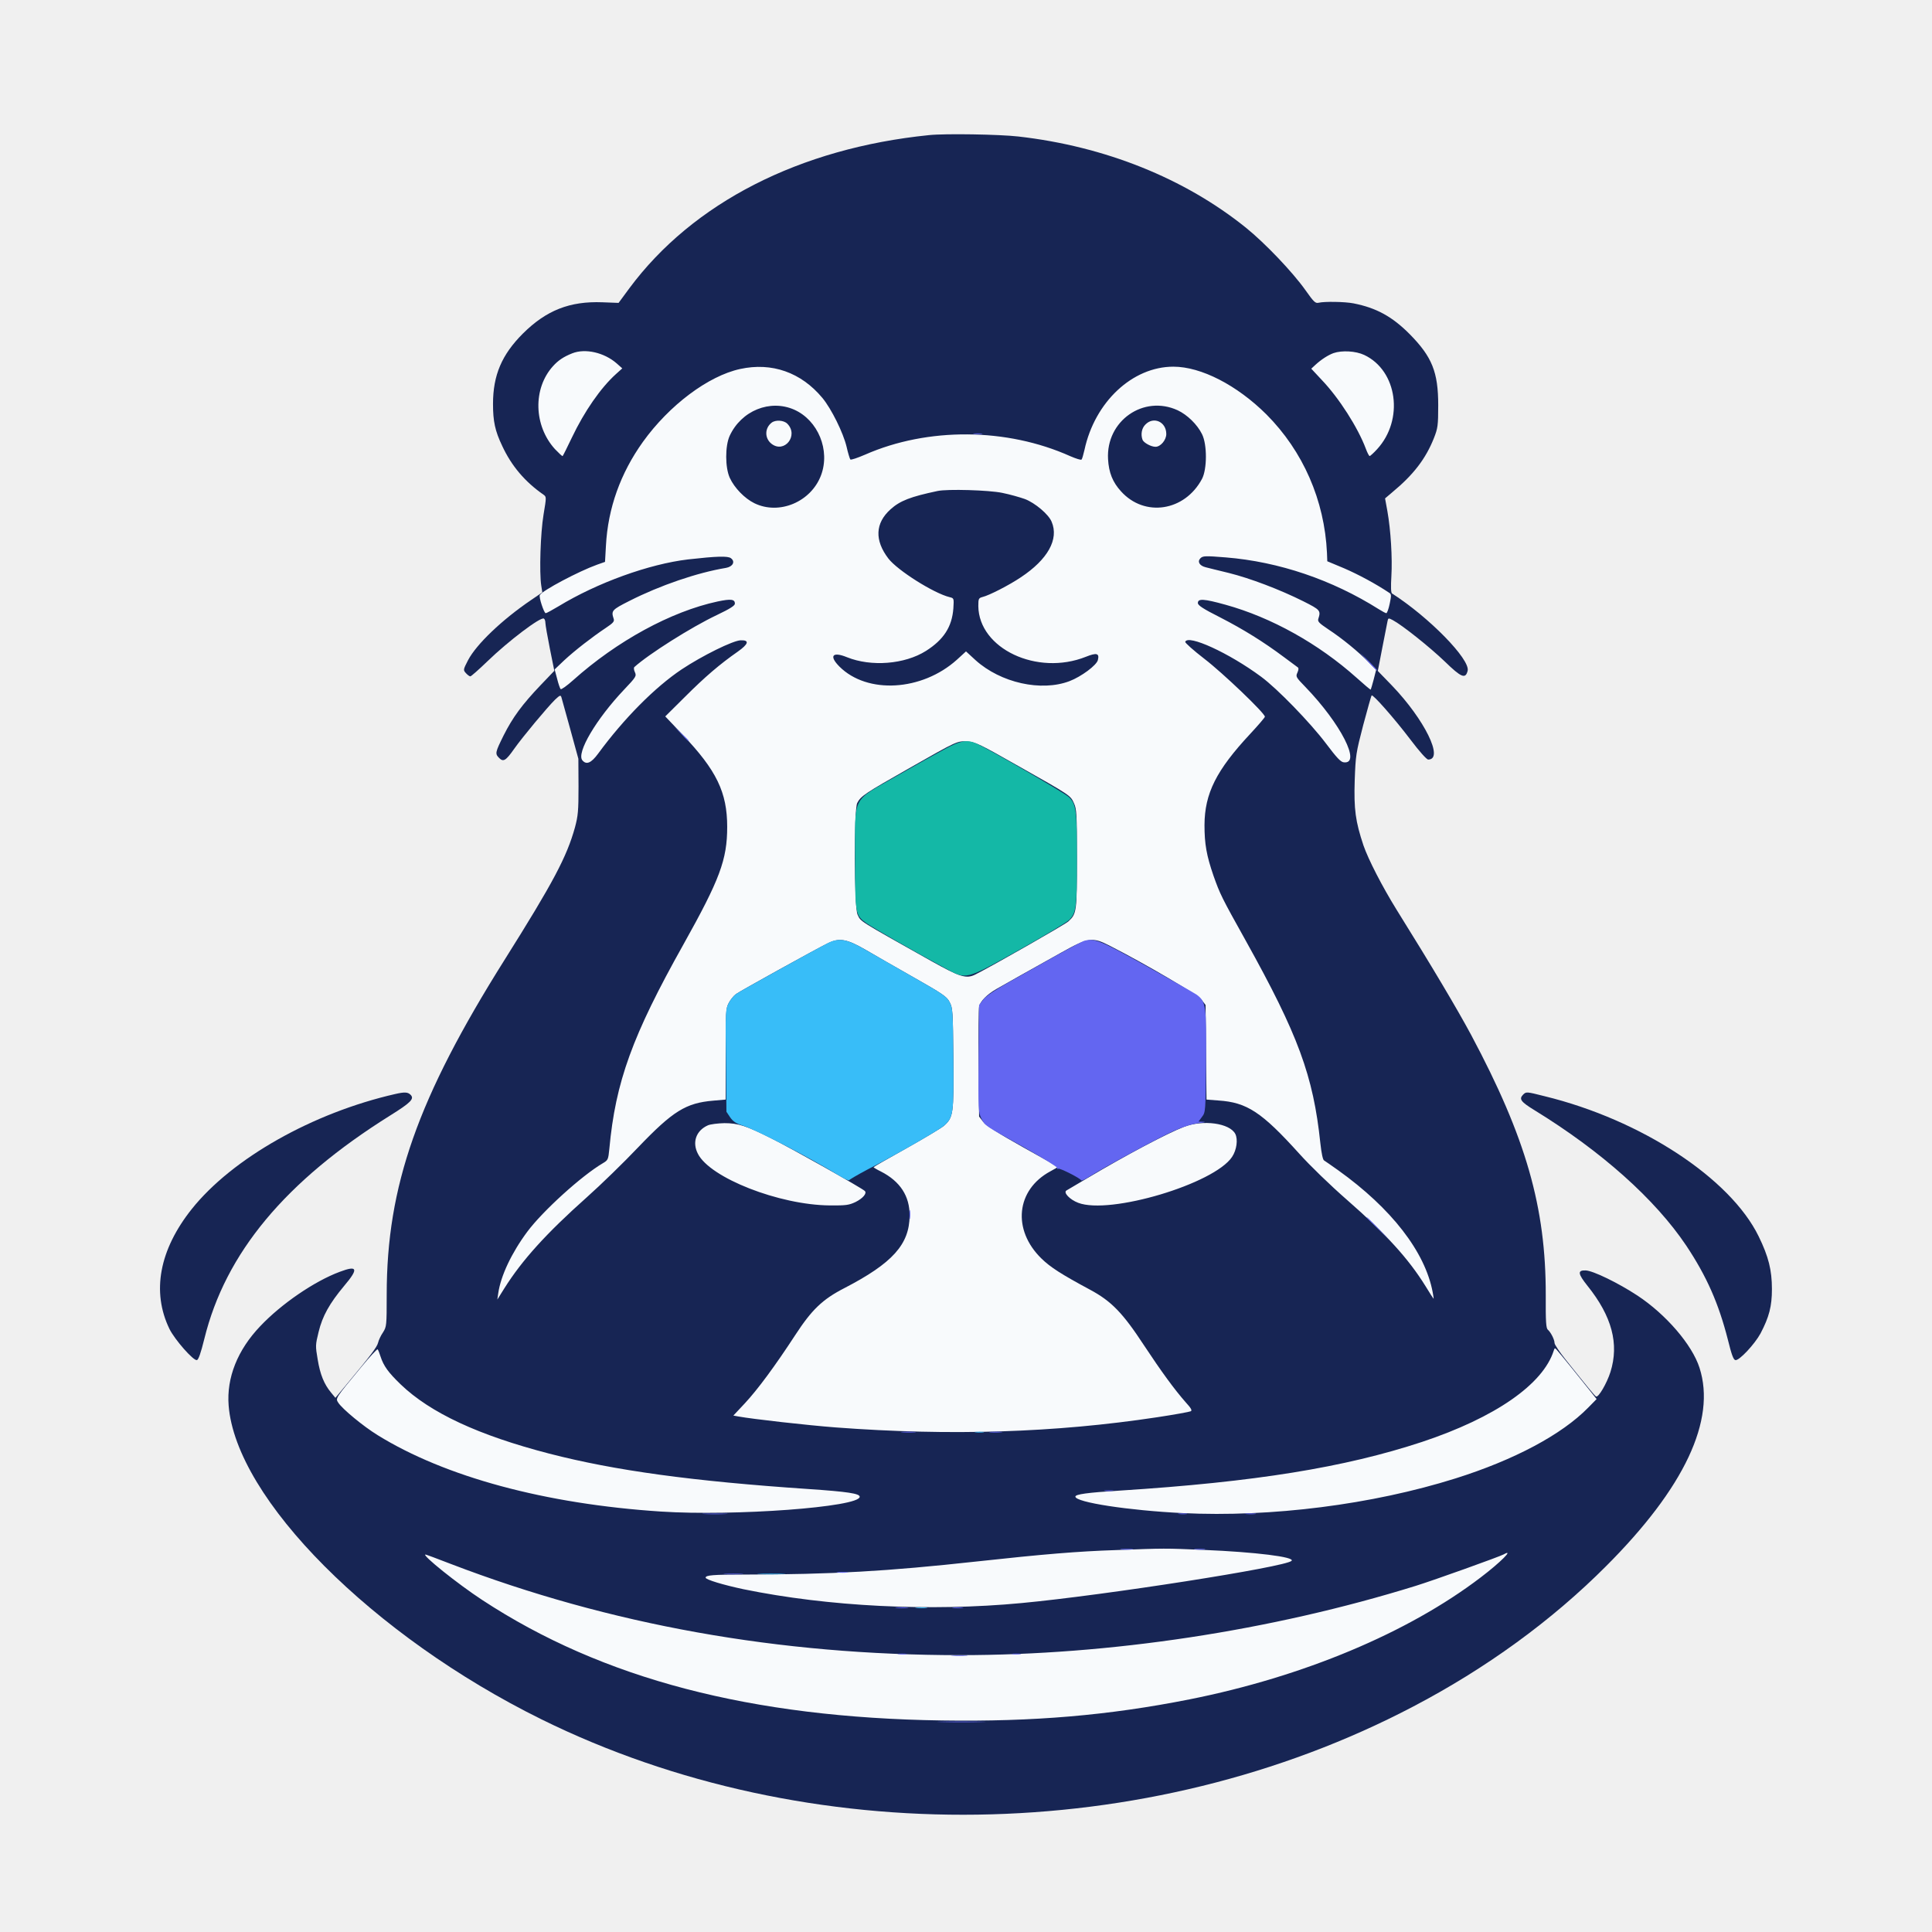
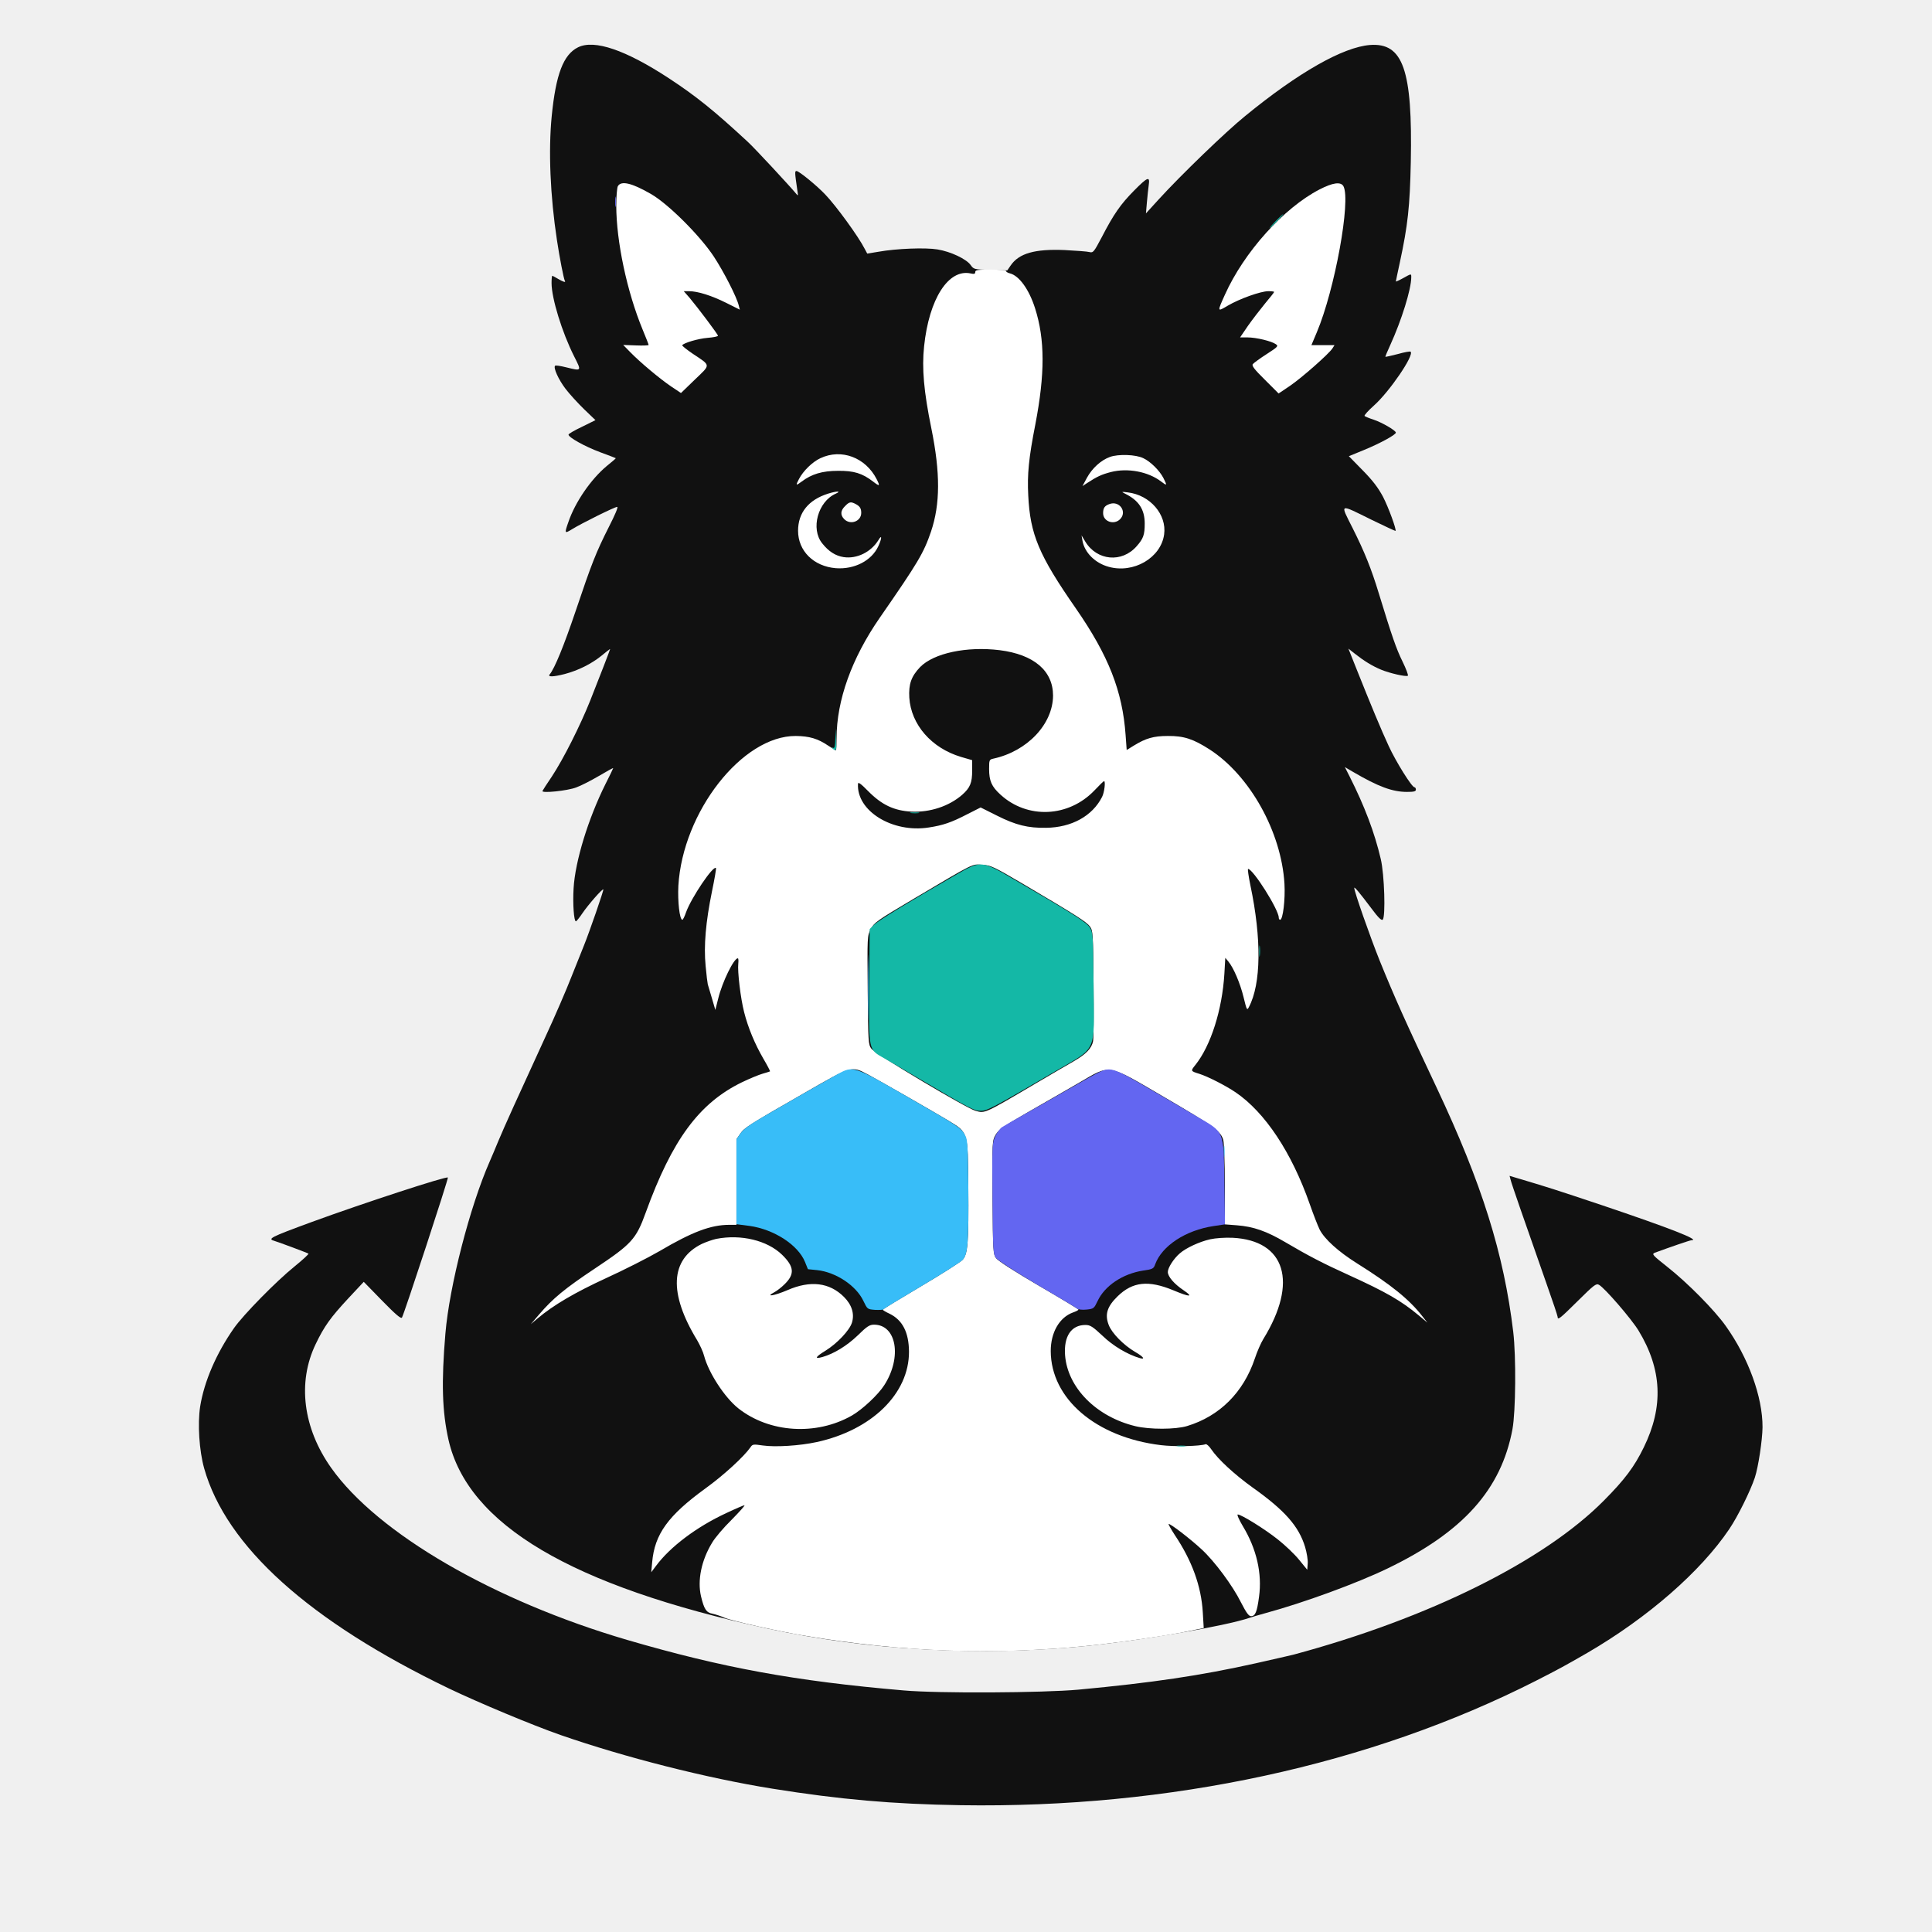
<svg xmlns="http://www.w3.org/2000/svg" viewBox="0 0 1254 1254" role="img" aria-labelledby="title description">
-   <g id="silhouette" transform="translate(0,1254) scale(0.1,-0.1)" fill="#172554" stroke="none">
-     <path d="M6030 11663 c-840 -85 -1533 -439 -1945 -994 l-70 -95 -105 4 c-212 8 -364 -52 -516 -203 -137 -137 -194 -270 -194 -457 0 -112 13 -175 60 -273 60 -129 147 -232 268 -316 19 -14 19 -15 0 -129 -20 -120 -28 -374 -15 -460 l7 -45 -72 -49 c-190 -129 -356 -288 -410 -391 -32 -62 -32 -64 -14 -84 11 -12 23 -21 29 -21 5 0 55 44 111 98 134 130 345 290 366 277 6 -3 10 -16 10 -28 0 -12 13 -87 29 -167 l29 -144 -89 -93 c-120 -126 -181 -209 -240 -326 -55 -111 -57 -119 -29 -147 27 -27 43 -18 97 59 55 78 216 271 266 320 31 29 36 31 41 15 3 -11 29 -104 58 -209 l52 -190 1 -180 c0 -158 -3 -190 -23 -265 -53 -191 -140 -356 -457 -860 -564 -897 -765 -1468 -765 -2173 0 -203 -1 -208 -24 -245 -14 -20 -28 -50 -32 -67 -7 -29 -49 -84 -207 -274 l-70 -84 -28 34 c-45 54 -71 117 -87 215 -15 88 -15 94 6 179 25 103 70 184 166 299 95 112 87 135 -29 91 -164 -61 -379 -208 -516 -353 -147 -154 -219 -334 -205 -514 47 -606 935 -1497 2031 -2038 1732 -854 3930 -822 5655 82 476 249 902 559 1255 913 508 508 715 948 606 1287 -48 150 -218 347 -403 469 -123 81 -289 162 -336 163 -54 2 -51 -21 12 -100 159 -198 206 -377 149 -559 -24 -75 -79 -169 -94 -159 -9 5 -58 65 -196 238 -40 50 -73 99 -73 109 0 22 -24 69 -43 86 -12 9 -15 50 -14 224 1 571 -128 1022 -485 1691 -91 169 -251 439 -483 811 -93 150 -183 325 -215 417 -52 156 -63 234 -57 423 6 163 8 177 55 358 28 104 52 191 55 193 8 9 148 -150 249 -283 61 -81 108 -133 118 -133 104 0 -23 259 -235 480 l-92 95 29 150 c16 83 31 160 34 173 4 21 6 22 34 7 59 -31 238 -173 337 -268 108 -105 135 -116 149 -61 18 73 -249 347 -491 502 -7 5 -8 44 -4 112 7 118 -4 300 -26 423 l-15 82 47 40 c138 114 217 218 270 351 25 64 28 80 28 214 0 215 -40 314 -185 461 -113 114 -217 171 -365 200 -56 11 -189 13 -226 4 -21 -5 -31 4 -86 82 -83 117 -261 304 -386 405 -399 321 -915 528 -1477 592 -122 14 -475 20 -580 9z M2565 5439 c-535 -122 -1057 -417 -1320 -746 -211 -265 -262 -538 -145 -779 34 -69 155 -207 178 -202 10 2 25 44 48 137 137 558 526 1025 1207 1451 133 83 158 108 132 134 -18 18 -39 19 -100 5z M9885 5434 c-27 -28 -13 -46 75 -100 435 -267 783 -578 985 -879 133 -200 210 -375 270 -610 24 -97 36 -131 49 -133 24 -5 125 103 163 173 56 107 74 176 74 288 0 123 -22 211 -86 342 -184 377 -763 757 -1390 910 -119 30 -119 30 -140 9z" />
+   <g id="silhouette" transform="translate(0,1254) scale(0.1,-0.1)" fill="#111111" stroke="none">
+     <path d="M3752 12233 c-95 -47 -144 -174 -171 -447 -22 -223 -10 -516 34 -805 17 -113 44 -251 51 -263 9 -14 -10 -8 -44 12 -18 11 -35 20 -37 20 -3 0 -5 -21 -5 -47 0 -99 68 -320 146 -475 50 -99 51 -97 -52 -72 -36 9 -68 14 -71 10 -13 -12 22 -90 68 -150 25 -33 80 -93 120 -132 l74 -71 -87 -43 c-49 -23 -88 -46 -88 -51 0 -18 106 -77 205 -114 55 -20 101 -38 102 -39 1 -1 -25 -24 -59 -51 -102 -85 -205 -234 -249 -364 -26 -74 -25 -76 24 -46 61 38 277 145 293 145 8 0 -14 -52 -55 -132 -83 -165 -110 -233 -215 -545 -75 -222 -136 -372 -168 -410 -15 -18 22 -17 97 2 87 23 172 65 238 118 31 26 57 46 57 44 0 -4 -68 -181 -129 -334 -65 -163 -175 -381 -249 -493 -32 -47 -59 -89 -61 -94 -7 -16 162 1 219 23 31 11 97 45 148 75 51 30 92 53 92 50 0 -2 -23 -50 -51 -105 -111 -223 -196 -499 -206 -675 -6 -100 2 -214 15 -214 4 0 23 24 42 52 38 56 130 161 136 155 4 -4 -91 -278 -125 -362 -11 -27 -48 -120 -82 -205 -33 -85 -109 -261 -169 -390 -187 -407 -266 -582 -305 -675 -20 -49 -46 -110 -57 -135 -128 -291 -261 -807 -287 -1115 -27 -319 -21 -506 20 -690 125 -551 798 -949 2069 -1225 656 -142 1378 -182 2065 -114 363 36 909 130 1065 183 14 5 61 19 105 31 247 67 591 193 790 289 492 237 739 513 812 905 21 114 24 471 5 631 -61 508 -203 961 -497 1585 -205 434 -273 586 -370 825 -63 157 -165 448 -165 472 0 10 33 -29 112 -134 43 -58 65 -80 73 -72 19 19 11 293 -13 394 -40 171 -105 343 -203 537 l-30 59 53 -31 c164 -96 256 -130 350 -130 45 0 58 3 58 15 0 8 -4 15 -9 15 -17 0 -120 165 -167 267 -48 103 -116 267 -207 495 l-55 138 42 -33 c58 -46 113 -80 171 -104 56 -23 160 -47 173 -39 4 3 -11 44 -35 93 -40 81 -68 162 -154 443 -48 158 -93 270 -170 423 -82 163 -91 159 126 52 82 -40 151 -72 153 -71 7 8 -45 151 -81 221 -31 58 -65 104 -132 172 l-90 92 100 41 c104 43 205 98 205 112 0 14 -90 66 -144 84 -28 9 -55 20 -59 24 -4 4 23 34 61 68 100 89 262 326 238 349 -3 4 -41 -3 -83 -15 -43 -11 -79 -19 -81 -18 -1 2 13 36 32 77 73 160 136 362 136 439 0 25 2 25 -54 -6 -25 -14 -46 -23 -46 -21 0 3 12 59 26 124 52 241 65 363 71 650 12 600 -50 777 -265 761 -175 -14 -463 -177 -810 -461 -125 -101 -419 -385 -562 -542 l-82 -90 6 70 c3 39 9 89 12 113 9 60 -6 55 -95 -35 -87 -88 -132 -152 -209 -301 -52 -98 -56 -104 -81 -98 -14 4 -87 9 -161 13 -193 8 -296 -21 -350 -100 l-22 -32 -109 3 c-107 3 -109 4 -129 32 -28 39 -129 87 -215 101 -78 13 -265 6 -383 -15 l-73 -12 -16 30 c-41 81 -186 280 -257 354 -55 58 -170 152 -186 152 -12 0 -12 -7 6 -130 5 -31 4 -33 -8 -18 -42 51 -273 300 -315 338 -218 202 -336 297 -513 413 -280 183 -482 252 -588 200z M9805 4882 c6 -26 87 -258 234 -677 39 -110 71 -206 71 -212 0 -24 15 -12 131 103 104 103 119 115 137 105 37 -20 210 -220 257 -297 153 -252 164 -494 34 -759 -61 -125 -123 -208 -258 -344 -390 -394 -1138 -765 -2016 -1001 -22 -5 -132 -31 -245 -56 -359 -80 -670 -126 -1150 -171 -234 -21 -909 -25 -1135 -5 -701 60 -1176 147 -1795 328 -866 254 -1619 691 -1920 1116 -183 258 -221 555 -101 804 55 115 96 172 211 296 l101 108 120 -123 c87 -89 121 -118 128 -109 14 23 303 903 298 909 -10 10 -551 -167 -882 -288 -275 -101 -291 -110 -242 -124 30 -9 210 -76 219 -82 4 -2 -36 -39 -90 -83 -119 -96 -331 -312 -393 -400 -115 -164 -194 -347 -220 -510 -17 -113 -6 -285 26 -400 143 -507 682 -993 1590 -1430 188 -90 541 -238 725 -302 415 -144 944 -279 1375 -348 437 -70 780 -100 1220 -107 1358 -21 2658 261 3735 808 151 77 191 99 335 182 391 228 733 526 919 802 56 83 136 245 166 334 23 70 49 244 50 327 1 197 -92 452 -239 658 -73 103 -249 281 -380 384 -96 76 -101 82 -80 91 98 36 228 81 238 81 61 0 -141 79 -583 228 -305 102 -347 115 -514 165 l-84 25 7 -26z" />
  </g>
-   <g id="white" transform="translate(0,1254) scale(0.1,-0.1)" fill="#F8FAFC" stroke="none">
-     <path d="M3715 10247 c-56 -22 -92 -46 -126 -84 -131 -145 -125 -386 13 -538 26 -27 48 -48 50 -45 3 3 30 57 60 120 81 170 187 323 287 413 l40 36 -36 32 c-81 71 -204 99 -288 66z M8655 10248 c-35 -13 -79 -41 -117 -76 l-27 -25 68 -73 c113 -118 235 -310 286 -446 10 -27 21 -48 25 -48 4 0 26 20 48 44 176 191 133 510 -83 612 -55 26 -145 31 -200 12z M4804 10145 c-207 -45 -460 -235 -631 -473 -146 -204 -227 -431 -240 -673 l-6 -106 -51 -18 c-120 -43 -354 -167 -372 -197 -8 -12 27 -118 38 -118 5 0 42 20 82 44 253 154 589 275 842 305 186 21 258 23 278 8 30 -22 13 -55 -32 -63 -187 -31 -429 -114 -626 -214 -115 -58 -120 -64 -103 -116 6 -17 -2 -27 -50 -59 -90 -60 -202 -147 -271 -211 l-62 -59 16 -60 c8 -33 19 -64 23 -68 4 -4 41 22 81 58 284 254 635 446 938 511 86 18 112 15 112 -14 0 -13 -31 -33 -117 -74 -167 -79 -443 -254 -536 -338 -4 -4 -3 -19 4 -33 11 -25 8 -31 -71 -114 -180 -190 -310 -410 -270 -458 26 -31 57 -18 102 43 168 229 370 432 542 547 134 89 334 188 384 189 58 2 51 -24 -20 -74 -116 -81 -212 -163 -341 -292 l-129 -128 112 -118 c221 -232 290 -375 290 -599 0 -213 -48 -341 -284 -763 -332 -592 -441 -892 -481 -1327 -7 -69 -8 -73 -42 -93 -138 -81 -391 -311 -490 -444 -102 -137 -173 -287 -189 -400 l-6 -41 45 72 c115 183 271 356 537 593 91 81 240 226 332 323 226 236 310 288 488 303 l80 7 0 294 c0 273 1 297 20 333 11 21 32 47 47 58 33 23 526 296 597 330 74 36 122 28 243 -42 54 -32 194 -112 312 -179 192 -109 217 -126 235 -162 20 -38 21 -59 24 -365 3 -362 0 -383 -62 -438 -18 -15 -128 -81 -244 -146 -117 -65 -212 -120 -212 -122 0 -2 21 -15 48 -28 125 -64 187 -160 186 -286 -1 -187 -111 -309 -424 -471 -142 -73 -211 -140 -318 -304 -133 -204 -246 -356 -327 -443 l-75 -80 33 -6 c94 -17 448 -57 632 -71 744 -56 1424 -34 2085 66 113 17 211 35 219 39 10 5 2 20 -32 57 -74 84 -158 199 -273 373 -137 209 -211 285 -349 359 -186 100 -258 146 -316 203 -190 186 -164 445 58 565 l52 29 -231 129 c-164 92 -238 140 -257 164 l-26 34 -3 346 c-2 190 0 356 3 368 9 36 52 79 113 114 61 35 207 117 422 237 173 97 201 101 310 45 243 -124 573 -319 598 -351 l27 -35 3 -307 3 -307 77 -6 c186 -12 282 -76 525 -345 69 -77 201 -205 311 -301 255 -223 398 -381 508 -558 28 -46 52 -83 53 -83 1 0 -1 19 -6 43 -49 262 -268 544 -613 791 -44 31 -85 60 -92 64 -8 4 -17 48 -24 112 -46 438 -144 703 -484 1314 -158 283 -167 302 -210 423 -45 131 -58 205 -58 328 1 205 76 355 297 592 52 56 95 106 95 111 0 23 -274 285 -393 376 -70 54 -126 104 -124 110 17 50 284 -72 492 -226 106 -78 319 -298 421 -433 70 -93 96 -121 116 -123 116 -14 -20 252 -249 489 -61 63 -64 67 -52 93 8 18 9 30 3 34 -6 4 -45 34 -89 66 -135 101 -266 182 -416 259 -111 56 -144 78 -144 93 0 30 38 28 179 -11 297 -82 604 -253 851 -474 49 -44 90 -79 92 -77 1 1 10 31 19 65 l16 63 -49 50 c-64 66 -171 154 -261 213 -61 41 -71 51 -65 69 17 53 12 58 -97 113 -154 77 -347 150 -484 184 -67 16 -134 33 -150 37 -41 10 -56 37 -34 59 16 15 30 16 165 5 344 -28 689 -145 992 -336 22 -14 45 -26 49 -26 5 0 15 27 22 61 11 52 11 62 -1 70 -91 61 -204 121 -294 160 l-110 46 -2 54 c-16 342 -155 660 -393 899 -191 190 -424 310 -604 310 -266 0 -510 -229 -577 -540 -7 -30 -15 -59 -19 -63 -4 -4 -36 6 -73 22 -412 185 -925 189 -1332 10 -49 -21 -92 -36 -96 -31 -3 4 -15 41 -24 82 -22 92 -99 247 -157 317 -138 166 -328 233 -534 188z m351 -264 c155 -69 235 -264 174 -426 -65 -173 -272 -260 -433 -181 -63 31 -129 99 -159 164 -31 67 -31 207 -1 273 76 164 262 239 419 170z m2489 -4 c62 -29 127 -92 158 -155 34 -68 33 -227 0 -290 -112 -211 -373 -251 -526 -81 -54 59 -79 121 -84 209 -14 248 230 419 452 317z m-1139 -536 c50 -10 116 -29 147 -40 66 -25 155 -100 174 -148 48 -113 -25 -244 -200 -360 -74 -50 -206 -118 -249 -128 -25 -7 -27 -11 -27 -59 3 -276 382 -455 698 -329 70 28 89 23 78 -21 -8 -34 -108 -108 -184 -137 -184 -70 -447 -11 -610 136 l-62 57 -59 -54 c-227 -204 -581 -225 -762 -45 -70 70 -46 100 49 61 157 -63 374 -46 512 41 115 73 169 156 178 276 4 66 4 66 -24 73 -103 25 -339 174 -398 251 -90 118 -86 229 14 319 62 56 130 82 305 119 63 14 335 6 420 -12z m110 -1776 c337 -190 333 -188 356 -239 17 -37 19 -71 19 -359 0 -345 -2 -359 -56 -408 -24 -21 -481 -282 -603 -344 -59 -30 -100 -17 -286 87 -484 272 -456 254 -479 302 -22 47 -24 681 -2 724 23 45 51 63 329 221 327 186 319 182 387 178 51 -3 80 -17 335 -162z M5009 9797 c-46 -35 -47 -101 -2 -137 84 -66 179 54 103 130 -23 23 -76 26 -101 7z M7435 9785 c-25 -24 -32 -65 -19 -100 8 -19 55 -45 84 -45 33 0 70 44 70 83 0 79 -82 116 -135 62z M4595 5236 c-77 -34 -104 -110 -65 -185 79 -156 527 -332 855 -335 107 -1 125 2 168 22 48 24 76 57 60 72 -21 20 -470 273 -608 342 -159 80 -214 98 -303 98 -42 -1 -91 -7 -107 -14z M7685 5226 c-111 -43 -372 -181 -631 -335 -66 -39 -125 -74 -132 -78 -22 -13 21 -59 76 -80 205 -79 883 123 999 298 30 45 39 113 21 149 -36 70 -209 94 -333 46z M2345 3667 c-172 -208 -168 -202 -149 -232 27 -41 161 -152 255 -210 438 -271 1088 -447 1839 -496 475 -31 1290 29 1290 96 0 21 -80 33 -330 50 -757 51 -1259 120 -1685 230 -459 119 -771 264 -964 449 -81 78 -111 120 -131 181 -7 22 -15 43 -19 47 -3 3 -51 -48 -106 -115z M10085 3774 c-69 -219 -380 -435 -855 -593 -503 -166 -1084 -260 -1962 -316 -211 -13 -288 -24 -288 -39 0 -37 346 -90 696 -107 576 -28 1230 55 1771 225 381 120 690 284 862 460 l54 55 -34 43 c-43 55 -208 259 -225 277 -11 13 -14 12 -19 -5z M7245 2479 c-248 -8 -475 -27 -905 -74 -584 -64 -934 -84 -1510 -85 -201 0 -250 -4 -250 -20 0 -13 114 -47 245 -75 551 -113 1213 -146 1805 -90 544 51 1713 234 1753 274 25 25 -234 57 -568 71 -257 11 -252 11 -570 -1z M9760 2451 c-27 -15 -451 -167 -570 -204 -940 -292 -1984 -450 -2960 -450 -1174 0 -2272 197 -3304 592 -87 34 -161 61 -164 61 -29 0 209 -191 368 -295 780 -512 1744 -764 2985 -782 593 -9 1082 33 1606 137 738 147 1418 432 1889 791 128 97 221 190 150 150z" />
+   <g id="white" transform="translate(0,1254) scale(0.1,-0.1)" fill="#FFFFFF" stroke="none">
+     <path d="M4010 11331 c-5 -11 -10 -67 -10 -125 0 -233 70 -561 171 -805 21 -51 39 -96 39 -100 0 -3 -37 -5 -82 -3 l-83 3 45 -46 c63 -65 193 -174 267 -224 l63 -42 90 87 c105 101 106 88 -15 169 -38 26 -68 50 -67 54 9 15 103 43 164 48 38 3 68 9 68 14 0 9 -132 184 -185 247 l-37 42 34 0 c57 0 148 -29 242 -76 l88 -44 -7 27 c-13 55 -97 219 -162 318 -90 136 -295 341 -408 406 -125 72 -194 88 -215 50z M8564 11310 c-232 -120 -490 -407 -614 -684 -50 -111 -50 -111 19 -70 75 44 213 94 264 94 20 0 37 -2 37 -5 0 -3 -27 -37 -59 -75 -32 -39 -82 -104 -111 -145 l-51 -75 48 0 c56 0 156 -24 184 -44 18 -12 14 -17 -59 -64 -44 -28 -84 -58 -90 -65 -9 -10 8 -33 78 -102 l89 -89 73 49 c79 54 252 207 276 243 l14 22 -75 0 -75 0 35 83 c117 277 222 855 173 948 -17 31 -69 24 -156 -21z M6330 10774 c0 -12 -7 -14 -29 -9 -145 32 -271 -165 -303 -473 -15 -143 -2 -292 47 -532 59 -290 58 -492 -2 -670 -48 -140 -82 -198 -333 -560 -182 -263 -280 -536 -280 -782 0 -43 -2 -78 -4 -78 -3 0 -25 14 -50 30 -68 46 -122 62 -211 63 -347 2 -734 -493 -762 -973 -5 -101 8 -220 26 -220 4 0 15 22 24 49 34 94 176 305 194 287 3 -2 -9 -71 -26 -153 -40 -196 -54 -351 -41 -483 5 -57 12 -111 14 -119 3 -9 15 -50 27 -91 l22 -75 19 75 c26 106 101 260 127 260 4 0 5 -15 3 -34 -6 -51 15 -227 38 -316 26 -102 69 -205 125 -302 26 -44 45 -81 43 -82 -2 -1 -23 -8 -48 -15 -25 -7 -85 -32 -135 -56 -277 -135 -452 -372 -624 -846 -62 -172 -92 -204 -326 -360 -200 -133 -277 -197 -366 -301 l-54 -63 45 38 c102 86 242 168 444 261 114 52 270 131 346 175 214 126 334 171 454 171 l46 0 0 278 0 277 25 37 c26 38 54 56 415 263 315 181 305 178 417 119 69 -37 427 -242 518 -297 130 -79 127 -70 130 -426 3 -369 -3 -442 -38 -479 -15 -15 -137 -93 -271 -172 -135 -80 -246 -147 -246 -151 0 -3 20 -15 44 -26 84 -41 125 -121 126 -246 1 -272 -241 -509 -599 -587 -111 -24 -268 -34 -351 -22 -61 9 -66 8 -79 -12 -42 -60 -171 -179 -291 -266 -244 -177 -331 -298 -347 -480 l-6 -65 30 40 c92 125 265 255 457 344 59 28 113 51 118 51 6 0 -32 -42 -83 -94 -52 -51 -110 -119 -128 -151 -69 -114 -95 -243 -71 -346 20 -83 34 -106 74 -113 19 -4 54 -15 78 -26 49 -21 355 -90 533 -119 624 -104 1204 -125 1810 -65 195 19 537 68 666 96 l102 21 -6 101 c-10 171 -70 336 -182 503 -24 37 -42 69 -40 71 7 7 142 -97 214 -164 84 -77 202 -236 256 -345 34 -66 50 -89 65 -89 28 0 39 28 52 126 21 151 -16 311 -105 458 -25 42 -40 76 -33 76 23 0 176 -95 260 -162 47 -37 109 -96 138 -132 l53 -65 3 41 c2 22 -6 70 -17 107 -41 135 -132 238 -342 387 -118 85 -223 182 -267 247 -14 21 -31 36 -37 33 -35 -13 -201 -17 -290 -6 -421 51 -714 301 -715 611 0 120 56 218 144 250 20 7 36 15 36 19 0 3 -116 73 -257 155 -153 89 -265 161 -277 178 -20 27 -21 42 -24 395 -2 365 -2 367 20 406 20 34 50 55 208 146 102 58 250 144 330 190 213 124 178 130 560 -93 321 -188 364 -219 380 -277 5 -19 10 -150 10 -291 l0 -256 78 -6 c107 -8 193 -38 315 -110 149 -88 248 -139 409 -212 246 -112 343 -168 458 -264 l55 -46 -34 43 c-84 108 -203 204 -423 342 -121 76 -211 157 -243 220 -12 25 -41 99 -64 165 -118 336 -290 595 -481 725 -65 44 -179 102 -235 120 -58 18 -58 18 -26 58 100 125 174 358 188 591 l6 104 20 -24 c34 -41 77 -142 99 -233 20 -82 22 -86 34 -63 80 151 83 444 10 790 -12 59 -19 107 -15 107 32 0 199 -264 199 -316 0 -8 4 -14 9 -14 18 0 34 132 28 234 -20 336 -224 702 -485 871 -107 69 -169 89 -272 88 -93 0 -143 -15 -220 -62 l-47 -29 -7 96 c-20 286 -111 517 -323 823 -240 345 -297 481 -309 734 -7 136 3 241 46 460 63 328 63 552 -2 755 -39 122 -103 211 -164 226 -13 3 -24 10 -24 15 0 5 -45 9 -100 9 -84 0 -100 -2 -100 -16z m158 -2454 c223 -28 347 -134 347 -295 -1 -185 -167 -361 -387 -409 -27 -6 -28 -9 -28 -67 0 -77 16 -114 73 -166 175 -161 443 -149 611 27 31 33 59 60 62 60 11 0 2 -75 -13 -103 -63 -124 -198 -198 -363 -200 -117 -2 -196 17 -319 79 l-106 53 -85 -43 c-104 -54 -159 -73 -252 -87 -236 -37 -470 108 -459 284 1 13 19 0 66 -48 88 -89 168 -127 280 -133 121 -6 245 35 330 109 52 46 65 78 65 157 l0 68 -72 21 c-192 57 -325 210 -336 385 -5 88 13 138 70 198 89 91 303 136 516 110z m157 -1520 c346 -204 407 -244 429 -273 20 -27 21 -42 24 -370 2 -188 0 -356 -3 -374 -9 -48 -46 -86 -132 -135 -43 -25 -145 -84 -228 -133 -349 -206 -341 -202 -403 -185 -57 15 -652 370 -676 403 -20 27 -21 41 -24 380 -3 350 -3 352 20 397 22 42 39 54 273 193 412 244 381 228 450 224 56 -3 73 -11 270 -127z M5325 9566 c-52 -24 -112 -83 -139 -135 -23 -43 -20 -45 17 -17 65 49 134 70 237 70 102 1 157 -16 226 -69 44 -34 48 -32 24 15 -72 141 -229 200 -365 136z M7204 9574 c-58 -21 -115 -73 -149 -135 l-29 -54 29 19 c66 43 94 56 155 72 109 28 242 3 326 -61 39 -30 41 -28 15 23 -25 48 -83 106 -130 128 -48 24 -163 28 -217 8z M5375 9336 c-127 -40 -195 -124 -195 -241 0 -131 101 -231 245 -243 121 -9 233 49 276 143 24 52 24 79 1 40 -48 -78 -140 -124 -226 -111 -53 8 -98 37 -139 89 -77 94 -28 272 88 323 40 18 5 17 -50 0z M7300 9337 c91 -44 130 -103 130 -195 0 -74 -9 -98 -52 -147 -96 -110 -258 -95 -334 30 l-24 40 6 -35 c14 -77 82 -145 170 -169 162 -45 339 58 360 210 18 129 -91 256 -236 273 -41 5 -43 5 -20 -7z M5485 9255 c-30 -29 -32 -58 -5 -85 40 -40 110 -14 110 41 0 30 -9 43 -37 58 -31 16 -41 14 -68 -14z M7200 9268 c-30 -11 -40 -25 -40 -59 0 -54 70 -79 110 -39 48 48 -4 123 -70 98z M4650 4499 c-24 -5 -67 -20 -95 -33 -205 -101 -216 -320 -30 -625 18 -31 39 -76 45 -101 29 -110 133 -270 222 -341 201 -159 505 -179 737 -47 68 39 171 135 211 198 116 181 79 392 -67 392 -29 0 -46 -11 -106 -70 -71 -68 -155 -119 -229 -140 -54 -15 -47 0 20 41 76 47 157 133 172 183 17 57 -1 115 -52 166 -94 94 -218 109 -367 44 -84 -36 -148 -47 -86 -14 17 9 47 32 67 52 68 66 63 115 -16 192 -96 93 -266 134 -426 103z M7854 4496 c-70 -16 -156 -56 -196 -91 -40 -34 -78 -94 -78 -121 0 -30 41 -78 104 -120 65 -44 39 -44 -68 1 -162 67 -264 56 -361 -38 -69 -67 -85 -118 -59 -186 20 -54 97 -132 172 -176 54 -31 68 -51 30 -40 -79 23 -174 79 -242 145 -64 60 -80 70 -111 70 -92 0 -141 -74 -132 -196 16 -211 203 -400 457 -461 92 -22 259 -22 335 1 211 64 366 218 440 439 14 43 39 100 55 126 227 368 144 640 -200 657 -52 2 -109 -2 -146 -10z" />
  </g>
  <g id="teal" transform="translate(0,1254) scale(0.1,-0.1)" fill="#14B8A6" stroke="none">
-     <path d="M6138 7681 c-51 -27 -194 -107 -318 -178 -296 -170 -270 -118 -270 -538 0 -361 1 -365 75 -418 39 -28 325 -192 509 -291 140 -76 126 -80 482 119 164 92 311 180 326 196 43 45 48 83 48 392 0 320 -5 359 -53 404 -31 29 -536 321 -604 349 -57 24 -97 17 -195 -35z" />
+     <path d="M8280 11105 c-24 -25 -42 -45 -39 -45 3 0 25 20 49 45 24 25 42 45 39 45 -3 0 -25 -20 -49 -45z M5422 7747 c-2 -51 -5 -66 -14 -61 -10 5 -10 4 -1 -6 20 -21 24 -7 20 66 l-3 69 -2 -68z M5913 7263 c15 -2 37 -2 50 0 12 2 0 4 -28 4 -27 0 -38 -2 -22 -4z M6205 6862 c-303 -174 -502 -296 -530 -323 l-30 -29 -3 -368 c-3 -430 -7 -412 99 -472 35 -20 132 -76 214 -125 345 -203 367 -215 410 -215 43 0 77 18 485 257 276 162 252 109 248 553 -3 324 -4 347 -23 378 -20 34 -103 87 -490 312 -215 126 -218 126 -380 32z M8173 6365 c0 -33 2 -45 4 -27 2 18 2 45 0 60 -2 15 -4 0 -4 -33z M7643 3153 c15 -2 37 -2 50 0 12 2 0 4 -28 4 -27 0 -38 -2 -22 -4z" />
  </g>
  <g id="sky" transform="translate(0,1254) scale(0.1,-0.1)" fill="#38BDF8" stroke="none">
-     <path d="M5370 6417 c-88 -45 -566 -310 -593 -329 -15 -11 -37 -38 -48 -60 -20 -39 -21 -53 -17 -373 l3 -331 24 -36 c18 -26 38 -40 77 -52 90 -28 433 -206 631 -327 34 -21 63 -34 65 -29 2 4 53 34 113 66 204 106 480 265 507 291 56 54 59 77 56 433 -3 306 -4 327 -24 365 -18 36 -43 53 -235 162 -118 67 -258 147 -313 179 -119 70 -173 79 -246 41z M6333 3243 c15 -2 37 -2 50 0 12 2 0 4 -28 4 -27 0 -38 -2 -22 -4z M4933 2323 c43 -2 110 -2 150 0 40 1 5 3 -78 3 -82 0 -115 -2 -72 -3z M5948 2103 c17 -2 47 -2 65 0 17 2 3 4 -33 4 -36 0 -50 -2 -32 -4z" />
+     <path d="M5634 6130 c0 -190 2 -267 3 -172 2 94 2 250 0 345 -1 94 -3 17 -3 -173z M5435 5567 c-67 -37 -308 -175 -487 -279 -83 -48 -125 -80 -143 -106 l-25 -37 0 -275 0 -276 85 -11 c158 -22 315 -123 360 -234 l19 -47 60 -6 c121 -13 253 -100 300 -200 26 -54 26 -54 76 -58 27 -1 51 0 53 3 1 3 112 71 247 151 135 80 256 157 269 171 33 36 39 117 36 478 -2 242 -5 301 -18 325 -27 53 -37 59 -362 246 -369 213 -365 212 -470 155z M7943 5065 c0 -33 2 -45 4 -27 2 18 2 45 0 60 -2 15 -4 0 -4 -33z" />
  </g>
  <g id="indigo" transform="translate(0,1254) scale(0.1,-0.1)" fill="#6366F1" stroke="none">
-     <path d="M6323 9723 c15 -2 37 -2 50 0 12 2 0 4 -28 4 -27 0 -38 -2 -22 -4z M8880 8245 c30 -34 57 -59 60 -58 2 2 -23 29 -55 61 l-59 57 54 -60z M4420 7778 c41 -45 50 -53 50 -45 0 2 -21 23 -47 47 l-48 45 45 -47z M7036 6433 c-11 -3 -92 -46 -180 -95 -89 -50 -225 -127 -304 -171 -96 -54 -152 -92 -170 -115 l-27 -35 -3 -348 c-3 -334 -2 -350 18 -389 24 -48 13 -40 280 -189 118 -67 214 -126 212 -132 -1 -6 2 -8 7 -5 10 6 143 -62 149 -75 2 -5 27 7 55 25 101 64 454 255 547 296 60 27 119 45 160 50 36 4 50 8 32 9 l-33 1 23 31 c23 30 23 35 26 357 3 364 0 391 -61 436 -18 12 -165 96 -327 186 -300 167 -338 182 -404 163z M5903 4655 c0 -27 2 -38 4 -22 2 15 2 37 0 50 -2 12 -4 0 -4 -28z M8870 4637 c0 -1 35 -36 78 -77 l77 -75 -75 78 c-69 71 -80 82 -80 74z M5858 3243 c23 -2 59 -2 80 0 20 2 1 4 -43 4 -44 0 -61 -2 -37 -4z M6427 3243 c18 -2 50 -2 70 0 21 2 7 4 -32 4 -38 0 -55 -2 -38 -4z M7173 2863 c15 -2 37 -2 50 0 12 2 0 4 -28 4 -27 0 -38 -2 -22 -4z M4573 2713 c37 -2 97 -2 135 0 37 2 6 3 -68 3 -74 0 -105 -1 -67 -3z M7653 2713 c15 -2 37 -2 50 0 12 2 0 4 -28 4 -27 0 -38 -2 -22 -4z M8088 2713 c18 -2 45 -2 60 0 15 2 0 4 -33 4 -33 0 -45 -2 -27 -4z M7277 2483 c18 -2 50 -2 70 0 21 2 7 4 -32 4 -38 0 -55 -2 -38 -4z M7758 2483 c18 -2 45 -2 60 0 15 2 0 4 -33 4 -33 0 -45 -2 -27 -4z M5438 2333 c18 -2 45 -2 60 0 15 2 0 4 -33 4 -33 0 -45 -2 -27 -4z M4708 2323 c28 -2 76 -2 105 0 28 2 5 3 -53 3 -58 0 -81 -1 -52 -3z M5817 2103 c18 -2 50 -2 70 0 21 2 7 4 -32 4 -38 0 -55 -2 -38 -4z M6188 2103 c18 -2 45 -2 60 0 15 2 0 4 -33 4 -33 0 -45 -2 -27 -4z M5833 1803 c15 -2 37 -2 50 0 12 2 0 4 -28 4 -27 0 -38 -2 -22 -4z M6573 1803 c15 -2 37 -2 50 0 12 2 0 4 -28 4 -27 0 -38 -2 -22 -4z M6183 1793 c26 -2 67 -2 90 0 23 2 2 3 -48 3 -49 0 -68 -1 -42 -3z M6113 1363 c70 -2 184 -2 255 0 70 1 12 3 -128 3 -140 0 -198 -2 -127 -3z" />
+     <path d="M3993 11230 c0 -30 2 -43 4 -27 2 15 2 39 0 55 -2 15 -4 2 -4 -28z M7135 5581 c-22 -10 -112 -60 -200 -111 -88 -50 -216 -124 -285 -162 -69 -39 -135 -77 -146 -84 -12 -7 -31 -33 -43 -57 -21 -44 -22 -54 -19 -405 3 -345 4 -362 23 -388 12 -15 128 -90 265 -171 135 -79 252 -149 260 -156 9 -7 33 -10 63 -7 46 5 48 7 71 55 46 99 162 177 295 198 63 9 69 12 79 41 44 120 198 221 379 248 l74 11 -4 271 c-5 342 2 324 -177 428 -52 31 -177 104 -277 162 -268 157 -282 162 -358 127z" />
  </g>
</svg>
